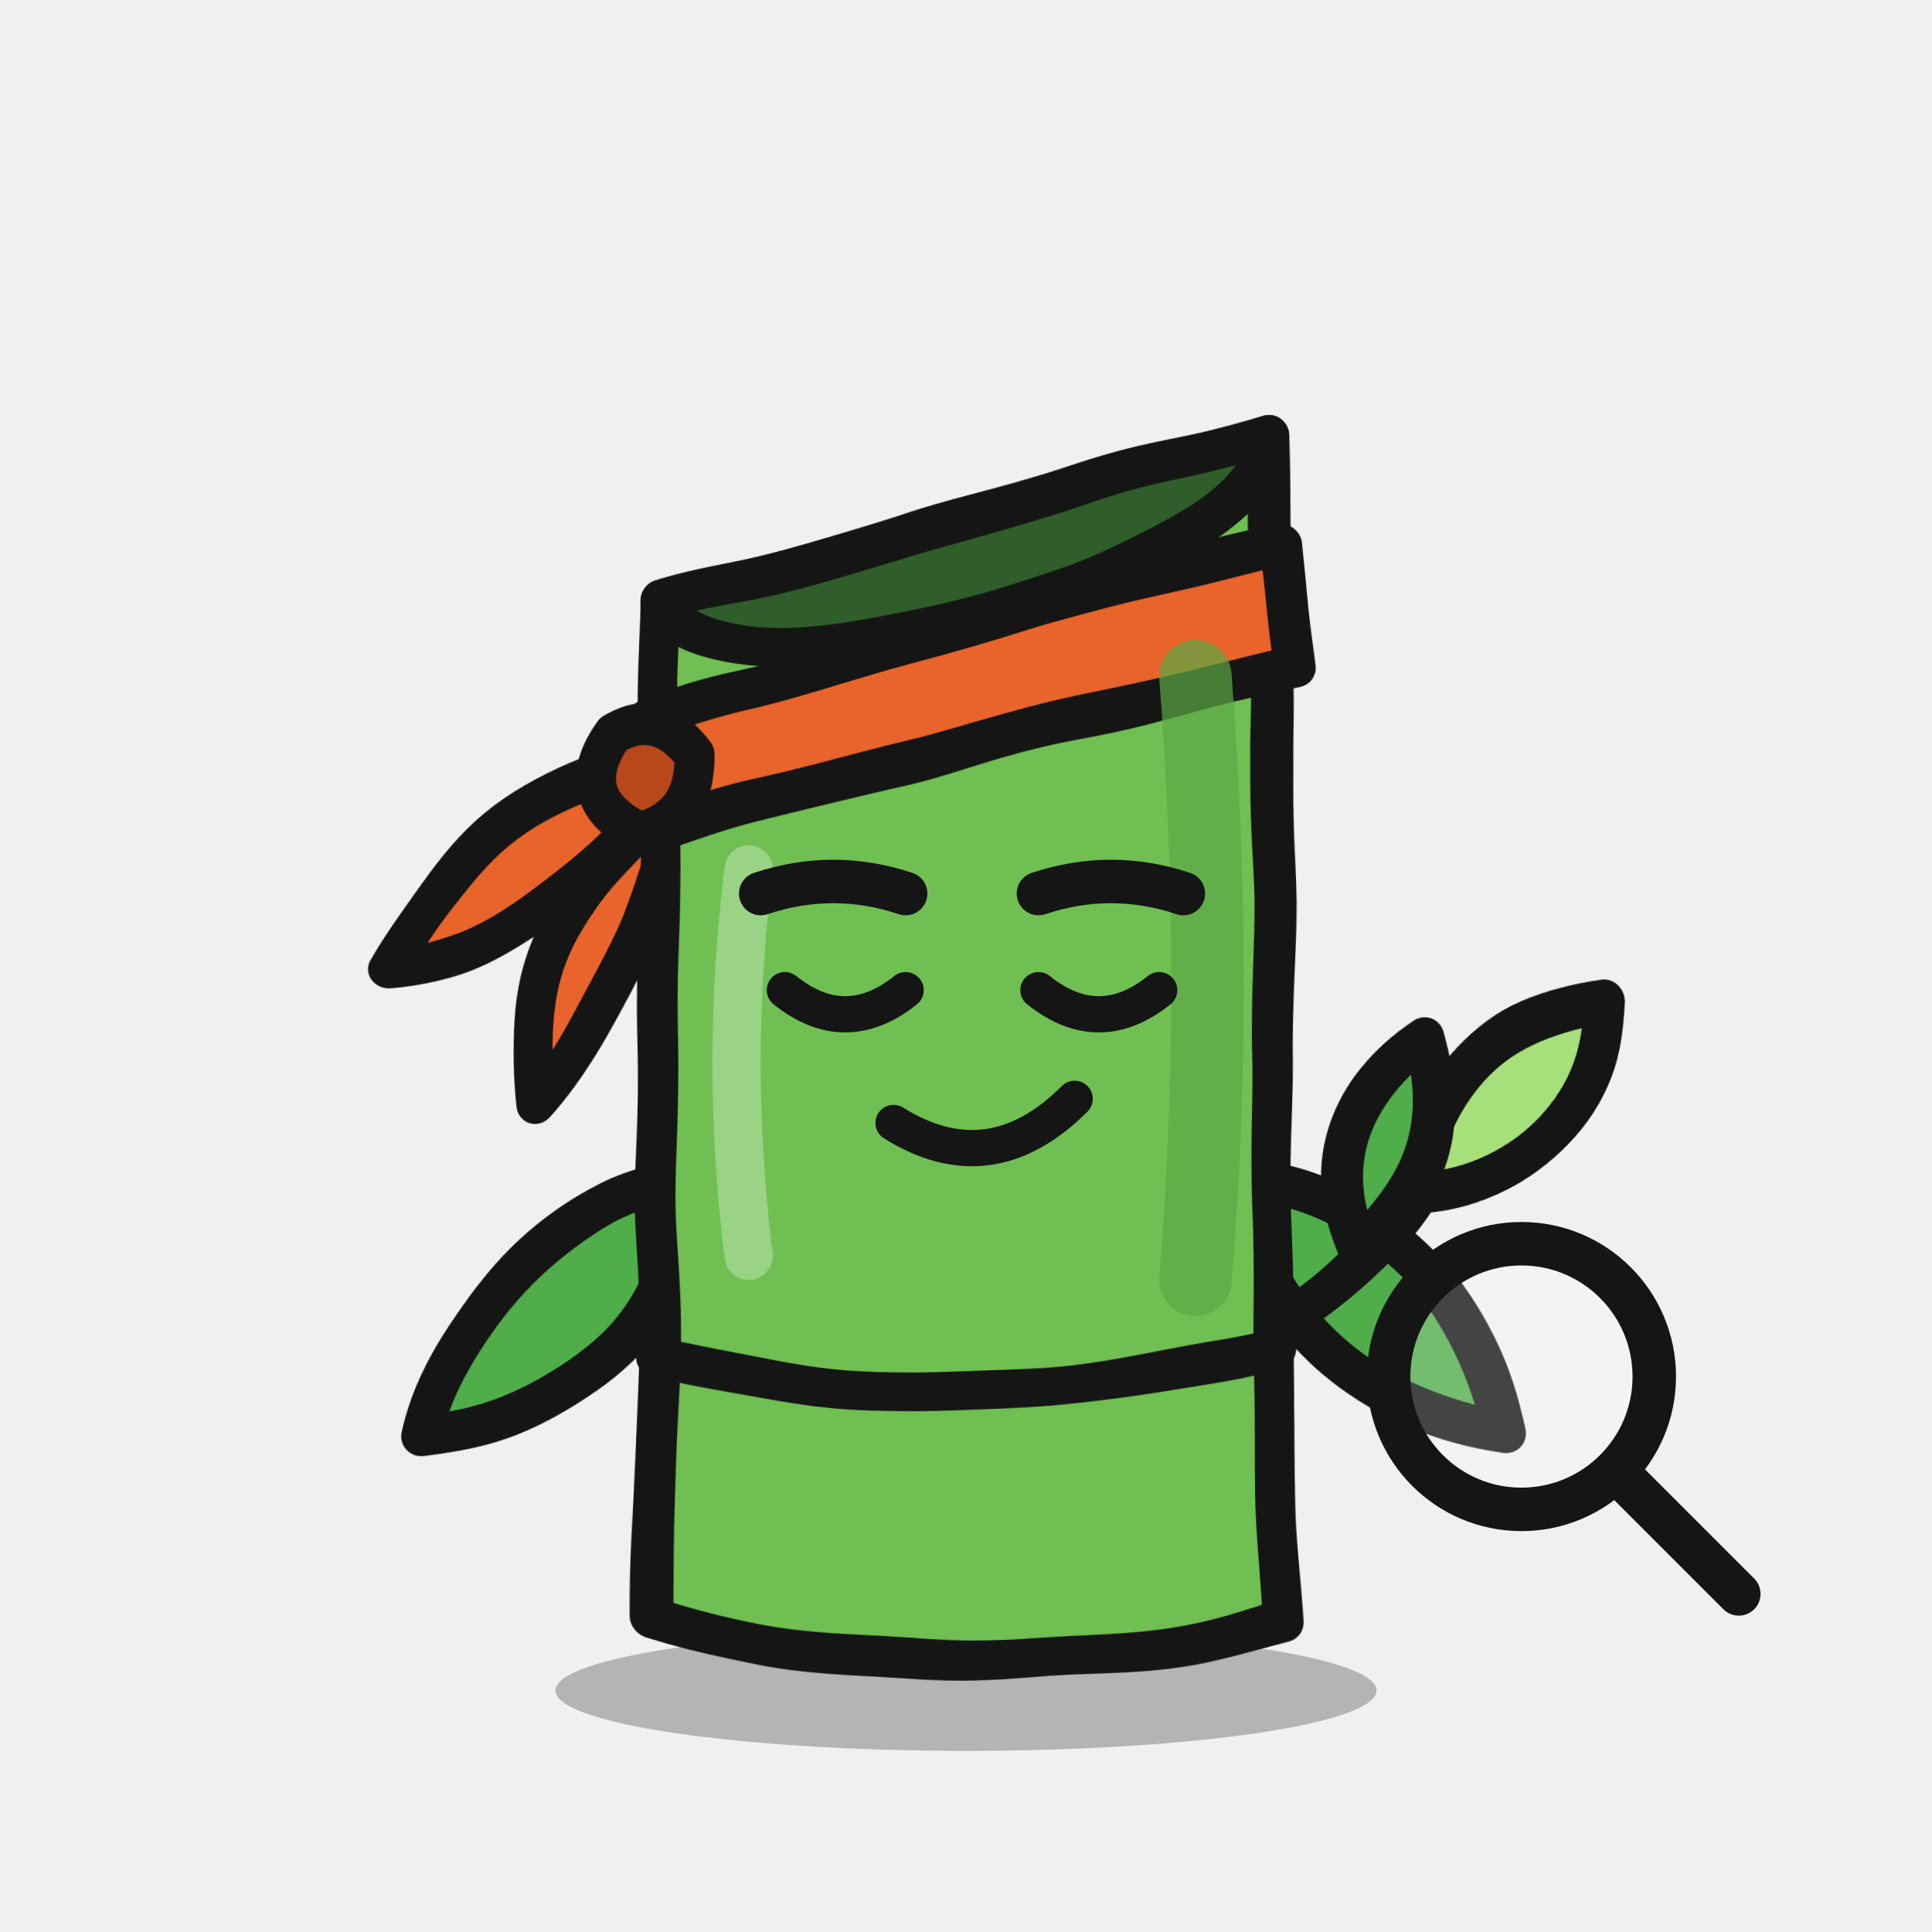
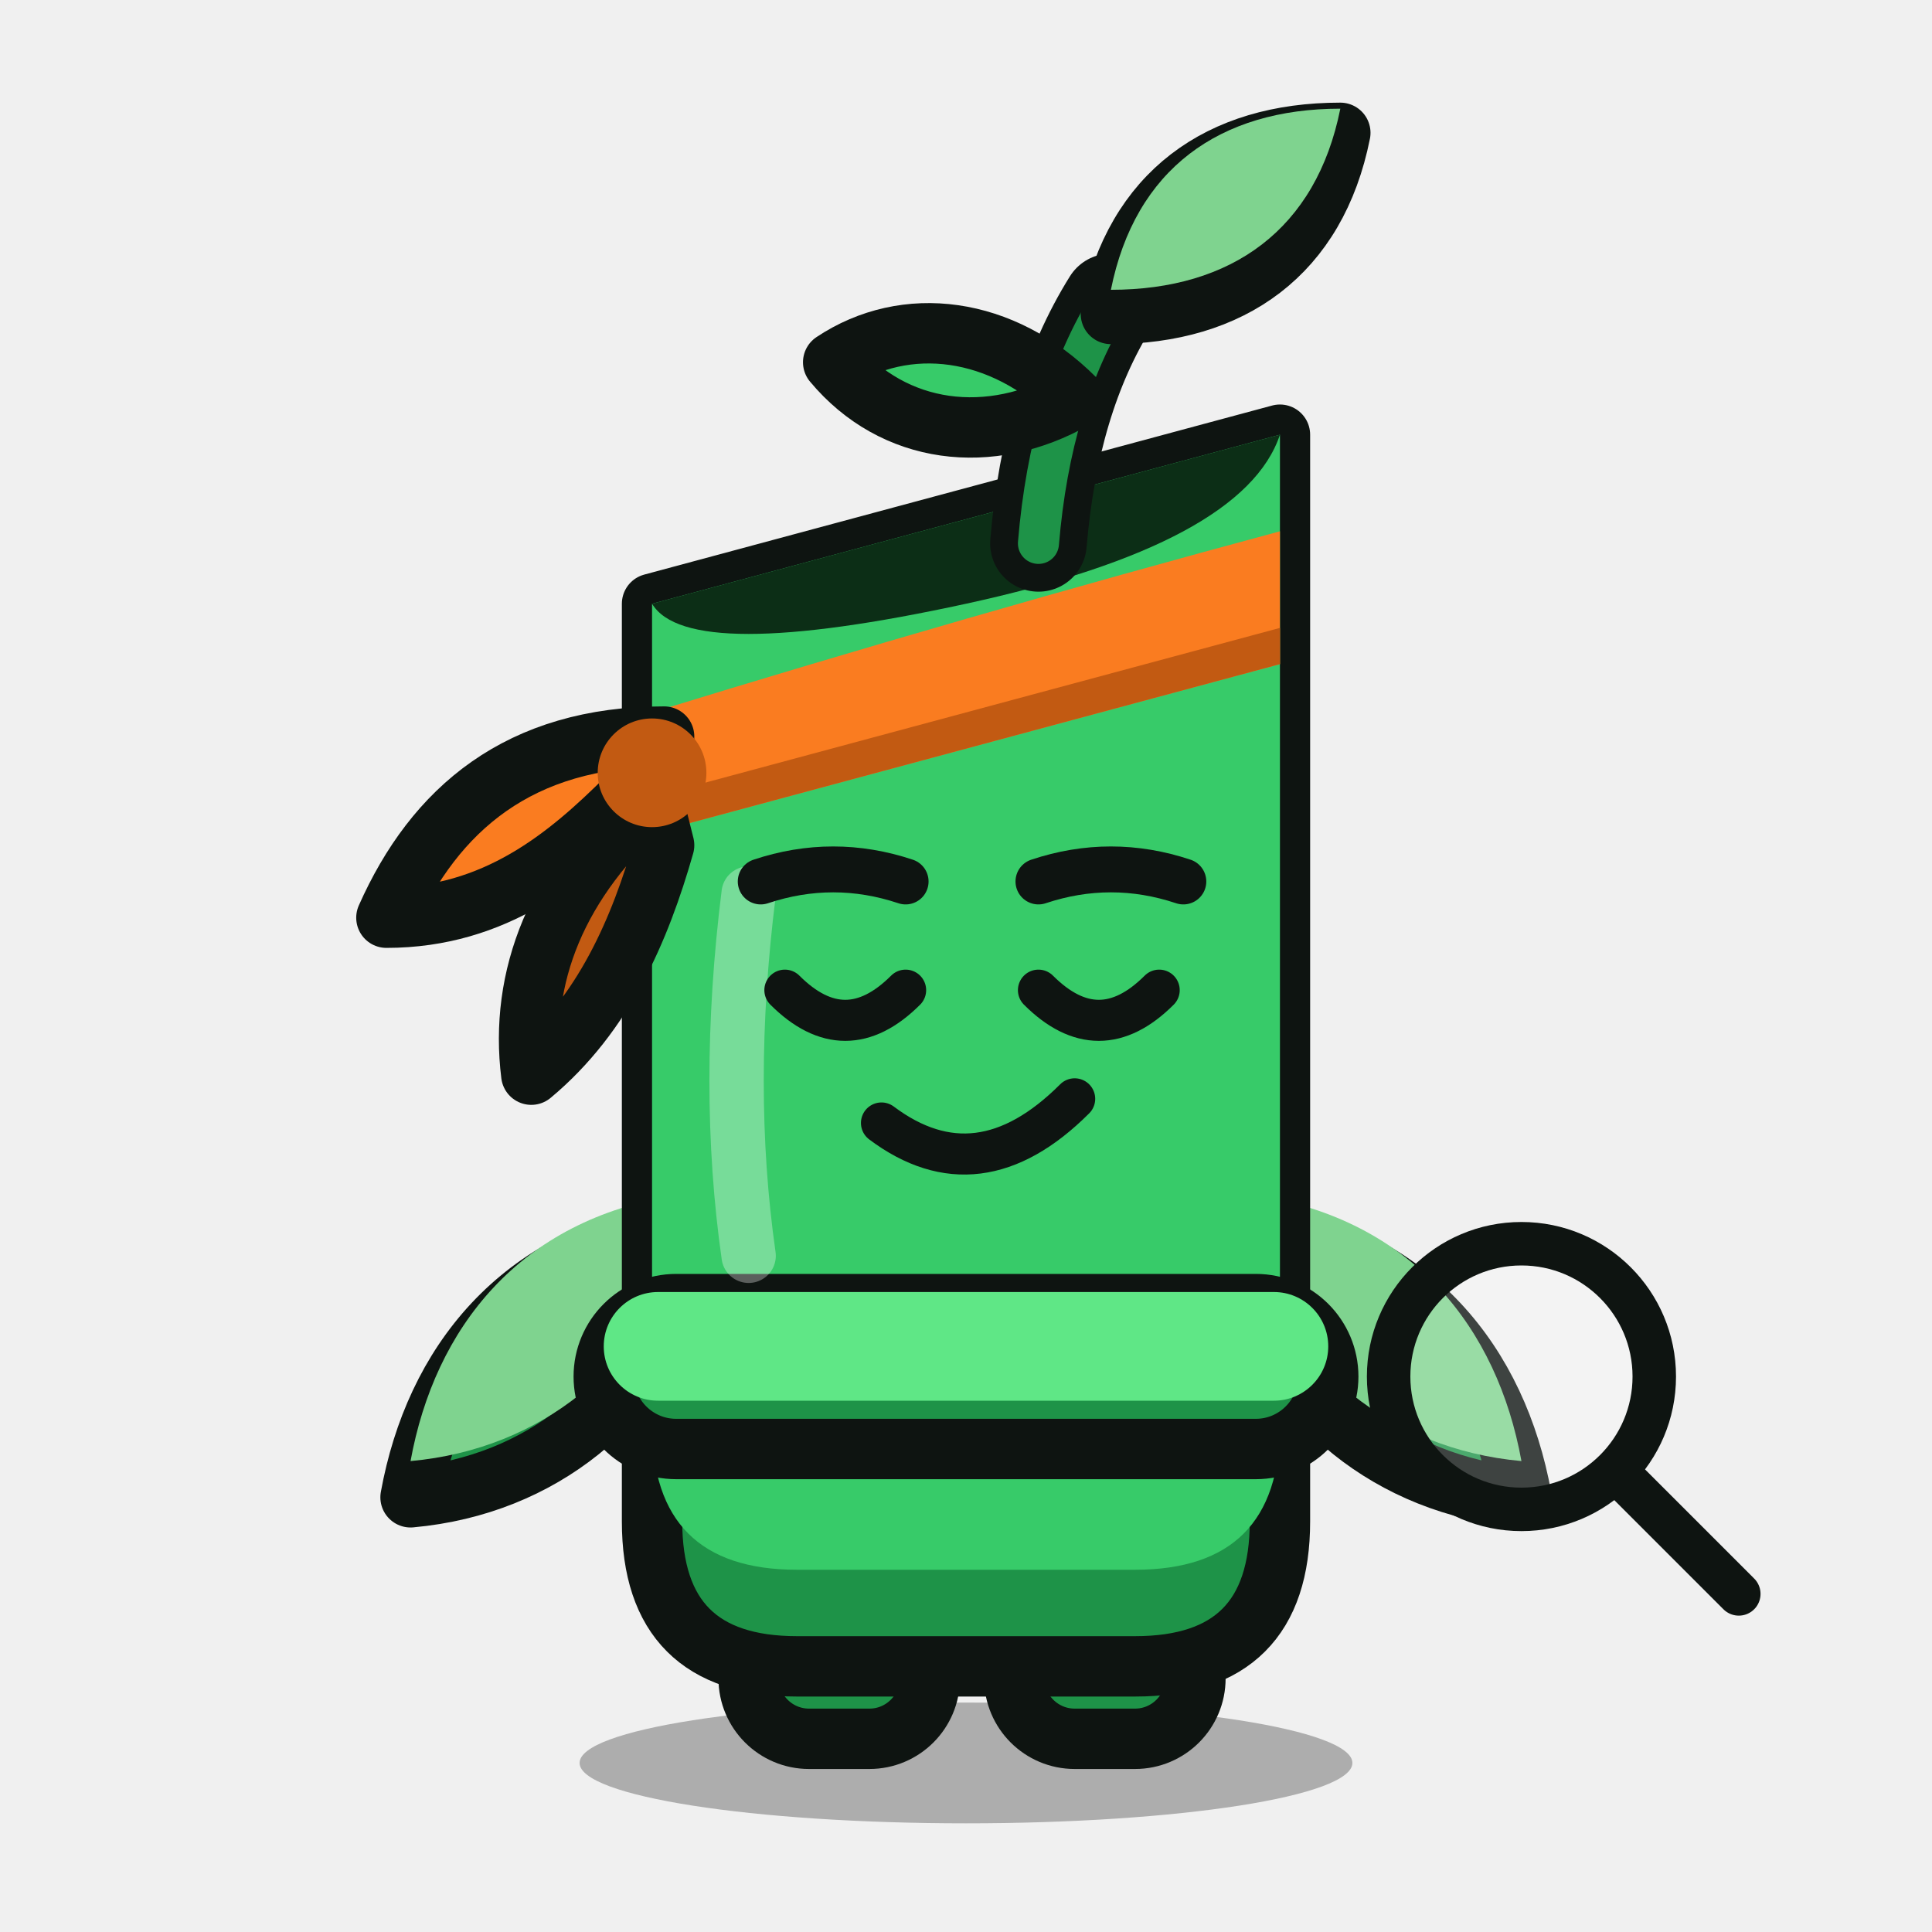
<svg xmlns="http://www.w3.org/2000/svg" class="brote-art mood-calma" viewBox="0 0 160 160" width="160" height="160" fill="none" aria-label="Brote, tranquilo">
-   <defs>
-     <filter id="wR0" x="-5%" y="-5%" width="110%" height="110%">
-       <feTurbulence type="fractalNoise" baseFrequency=".04" numOctaves="2" seed="7" />
-       <feDisplacementMap in="SourceGraphic" scale="2.2" />
-     </filter>
-   </defs>
-   <ellipse cx="80" cy="140" rx="34" ry="5" fill="#000" opacity=".25" />
-   <g filter="url(#wR0)" stroke="#151515" stroke-width="3.4" stroke-linecap="round" stroke-linejoin="round">
-     <path d="M56 63c-12 1-20 8-24 17 9-1 15-6 20-11M55 67c-9 7-12 15-11 24 6-6 9-13 11-20" fill="#e8642a" />
-     <g class="brote-arms" fill="#4fae4a">
-       <path d="M56 98c-12 2-19 11-21 21 10-1 18-8 21-16Z" />
-       <path d="M104 98c12 2 19 11 21 21-10-1-18-8-21-16Z" />
-     </g>
-     <path d="M55 50L105 36L106 134q-26 7-52 0Z" fill="#6fbf52" />
-     <path d="M55 50L105 36q-1 9-24 15T55 50Z" fill="#2f5e2a" />
-     <path d="M54 112q26 6 52 0" fill="none" />
-     <g class="brote-leaves">
-       <path d="M106 110q8-4 12-12" fill="none" />
-       <path d="M117 99c1-9 7-15 16-16-1 9-7 15-16 16Z" fill="#a6e07a" />
-       <path d="M113 104c-3-7-1-14 5-18 2 7 0 13-5 18Z" fill="#4fae4a" />
-     </g>
-     <path d="M54 60q26-8 52-15l1 10q-26 7-53 14Z" fill="#e8642a" />
-     <path d="M51 61q-4 5 2 8 5-1 5-6-3-4-7-2Z" fill="#b8481a" />
+   <ellipse cx="80" cy="146" rx="32" ry="5" fill="#000" opacity=".28" />
+   <rect x="62" y="134" width="15" height="10" rx="5" fill="#1e9348" stroke="#0e1411" stroke-width="5" stroke-linejoin="round" />
+   <rect x="84" y="134" width="15" height="10" rx="5" fill="#1e9348" stroke="#0e1411" stroke-width="5" stroke-linejoin="round" />
+   <g class="brote-arms">
+     <path d="M56 102c-13 2-20 11-22 22 11-1 19-8 22-17Z" fill="#1e9348" stroke="#0e1411" stroke-width="5" stroke-linejoin="round" />
+     <path d="M56 99c-13 2-20 11-22 22 11-1 19-8 22-17Z" fill="#7fd38f" />
+     <path d="M104 102c13 2 20 11 22 22-11-1-19-8-22-17Z" fill="#1e9348" stroke="#0e1411" stroke-width="5" stroke-linejoin="round" />
+     <path d="M104 99c13 2 20 11 22 22-11-1-19-8-22-17Z" fill="#7fd38f" />
  </g>
-   <path d="M99 56q2 26 0 50" stroke="#5aa844" stroke-width="6" stroke-linecap="round" opacity=".7" />
-   <path d="M62 72q-2 16 0 32" stroke="#fff" stroke-opacity=".3" stroke-width="4" stroke-linecap="round" />
-   <path d="M63 74q6-2 12 0M86 74q6-2 12 0" stroke="#151515" stroke-width="3.6" stroke-linecap="round" fill="none" />
-   <path d="M65 82q5 4 10 0M86 82q5 4 10 0" stroke="#151515" stroke-width="3" stroke-linecap="round" fill="none" />
-   <path d="M74 93q8 5 15-2" stroke="#151515" stroke-width="3" stroke-linecap="round" fill="none" />
-   <g class="acc" stroke="#151515" stroke-width="3.6" stroke-linecap="round">
+   <path d="M54 50L106 36V126q0 12-12 12H66q-12 0-12-12Z" fill="#1e9348" stroke="#0e1411" stroke-width="5" stroke-linejoin="round" />
+   <path d="M54 50L106 36V118q0 12-12 12H66q-12 0-12-12Z" fill="#37cb69" />
+   <rect x="50" y="108" width="60" height="12" rx="6" fill="#1e9348" stroke="#0e1411" stroke-width="5" stroke-linejoin="round" />
+   <rect x="50" y="107" width="60" height="9" rx="4.5" fill="#5fe786" />
+   <path d="M54 50L106 36q-3 9-26 14T54 50Z" fill="#0c2e16" />
+   <g class="brote-leaves">
+     <path d="M86 45q1-12 6-20" stroke="#0e1411" stroke-width="8" stroke-linecap="round" />
+     <path d="M86 45q1-12 6-20" stroke="#1e9348" stroke-width="3.4" stroke-linecap="round" />
+     <path d="M92 26c2-10 9-15 19-15-2 10-9 15-19 15Z" fill="#1e9348" stroke="#0e1411" stroke-width="5" stroke-linejoin="round" />
+     <path d="M92 24c2-10 9-15 19-15-2 10-9 15-19 15Z" fill="#7fd38f" />
+     <path d="M89 33c-6-6-14-7-20-3 5 6 13 7 20 3Z" fill="#37cb69" stroke="#0e1411" stroke-width="5" stroke-linejoin="round" />
+   </g>
+   <path d="M54 59q26-8 52-15v11q-26 7-52 14Z" fill="#fa7c20" />
+   <path d="M54 66q26-7 52-14v3q-26 7-52 14Z" fill="#c25a12" />
+   <path d="M55 61c-12 0-19 6-23 15 9 0 15-5 20-10Z" fill="#fa7c20" stroke="#0e1411" stroke-width="5" stroke-linejoin="round" />
+   <path d="M54 66c-8 7-11 15-10 23 6-5 9-12 11-19Z" fill="#c25a12" stroke="#0e1411" stroke-width="5" stroke-linejoin="round" />
+   <circle cx="54" cy="64" r="4.5" fill="#c25a12" />
+   <path d="M62 74q-2 16 0 30" stroke="#fff" stroke-opacity=".32" stroke-width="4.5" stroke-linecap="round" />
+   <path d="M63 73q6-2 12 0M86 73q6-2 12 0" stroke="#0e1411" stroke-width="3.8" stroke-linecap="round" fill="none" />
+   <path d="M65 82q5 5 10 0M86 82q5 5 10 0" stroke="#0e1411" stroke-width="3.4" stroke-linecap="round" fill="none" />
+   <path d="M73 93q8 6 16-2" stroke="#0e1411" stroke-width="3.4" stroke-linecap="round" fill="none" />
+   <g class="acc" stroke="#0e1411" stroke-width="3.6" stroke-linecap="round">
    <circle cx="126" cy="114" r="11" fill="#ffffff33" />
    <path d="m134 122 10 10" />
  </g>
</svg>
